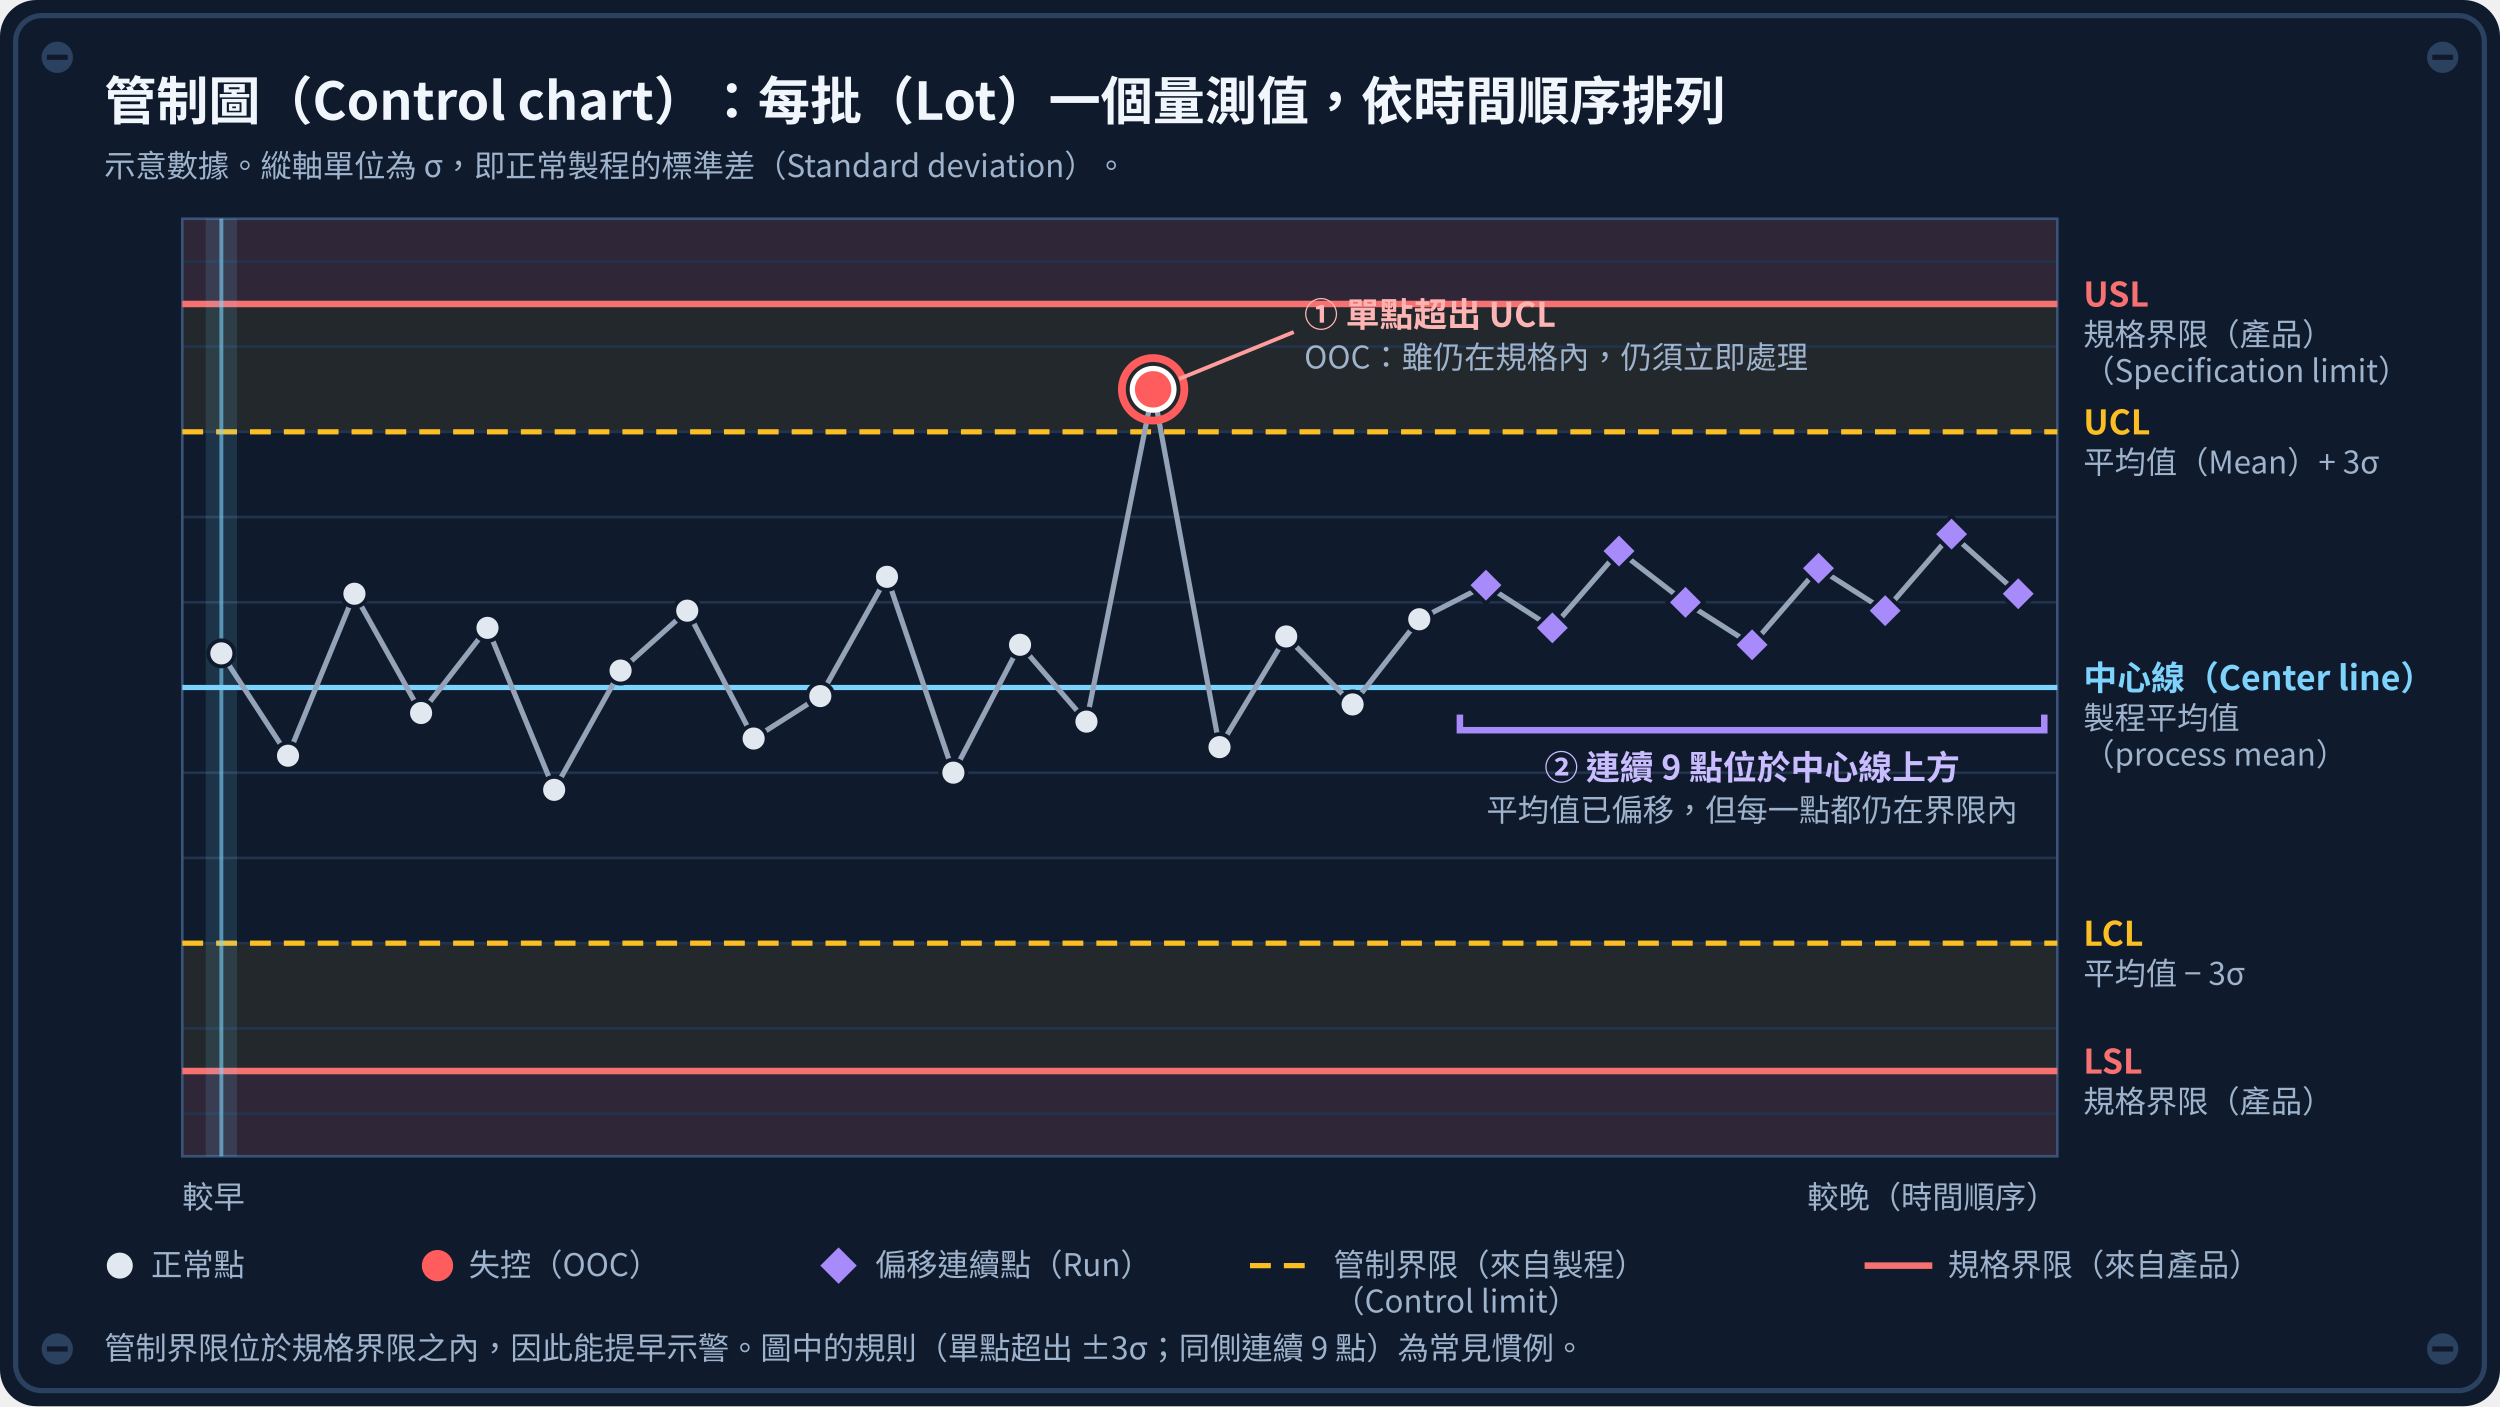
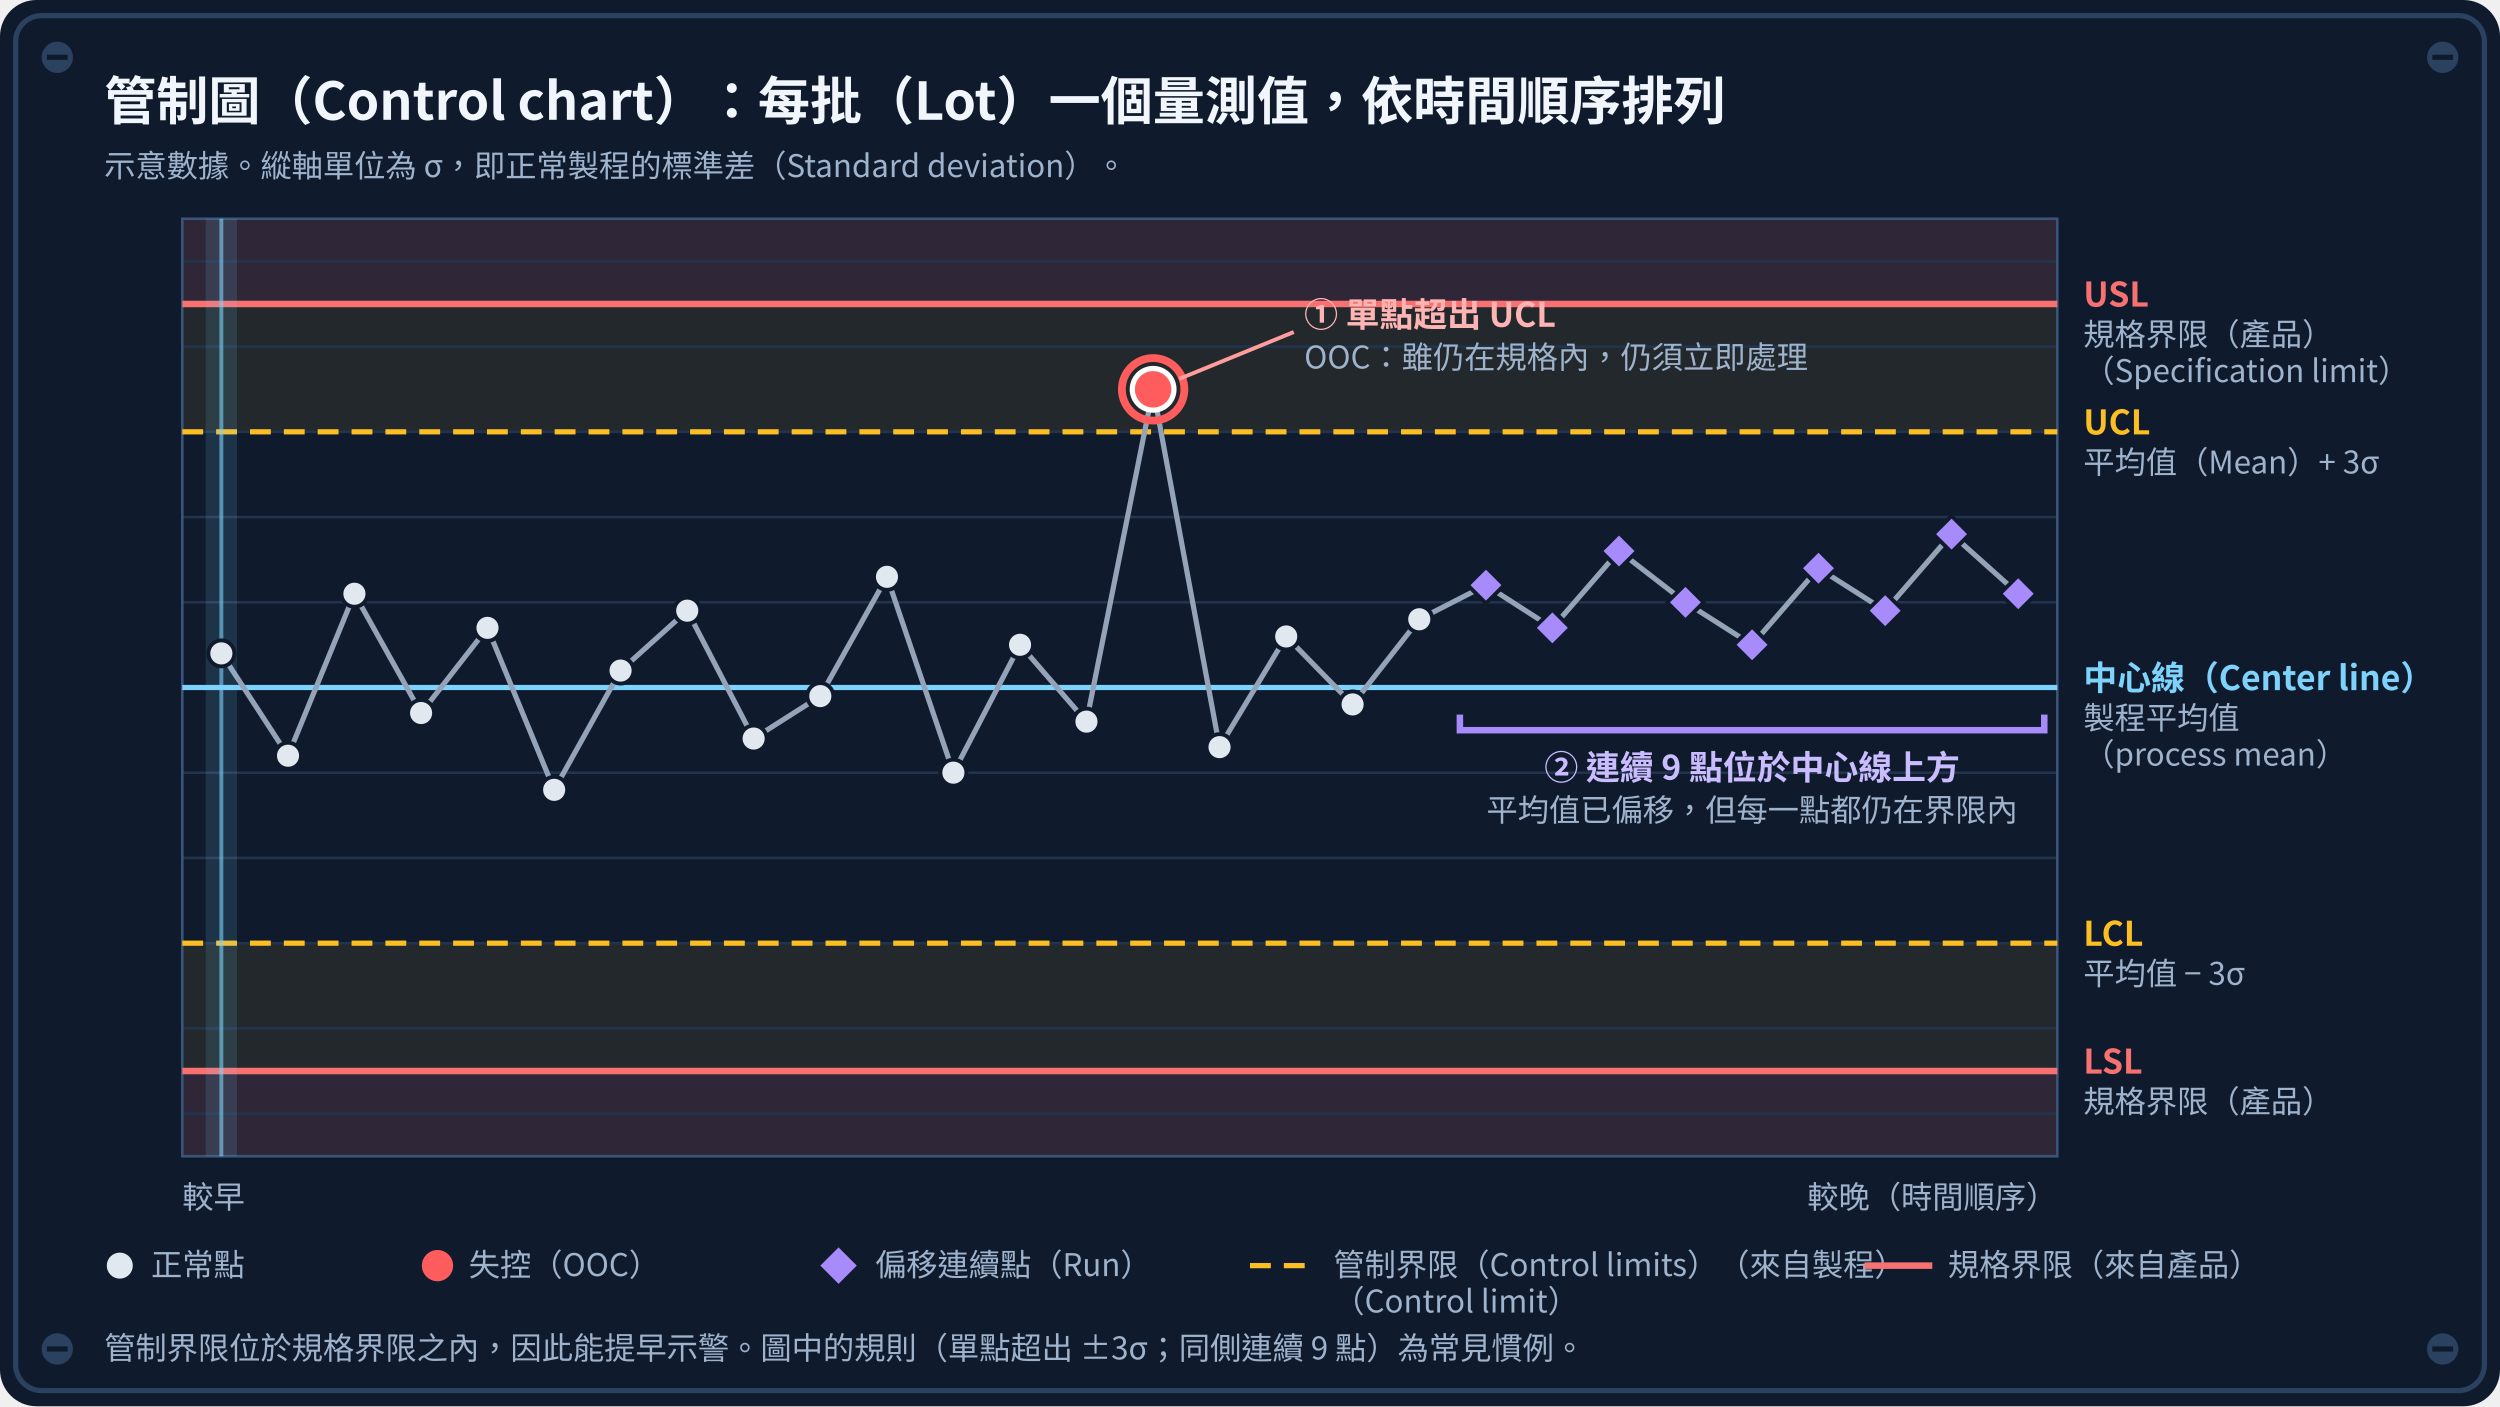
<svg xmlns="http://www.w3.org/2000/svg" xml:lang="zh-Hant-TW" viewBox="0 0 960 540" width="960" height="540" role="img" aria-labelledby="t d">
  <style>
text{font-family:"Noto Sans TC","PingFang TC","Microsoft JhengHei","Noto Sans CJK TC",system-ui,-apple-system,"Segoe UI",sans-serif}
.lbl{font-size:13px;fill:#dbe7f5}.sm{font-size:12px;fill:#9fb3cc}.h{font-size:20px;font-weight:700;fill:#f1f6fc}
.ring{transform-box:fill-box;transform-origin:center;animation:ring 3s ease-out infinite}
.brk{animation:brk 6s ease-in-out infinite}
.scan{animation:scan 12s linear infinite}
.c1{animation:c1 12s infinite}.c2{animation:c2 12s infinite}
@keyframes ring{0%{transform:scale(.6);opacity:1}100%{transform:scale(2.2);opacity:0}}
@keyframes brk{0%,100%{opacity:.55}50%{opacity:1}}
@keyframes scan{0%{transform:translateX(0)}100%{transform:translateX(690px)}}
@keyframes c1{0%,100%{opacity:1}30%,45%{opacity:.6}}
@keyframes c2{0%,100%{opacity:1}60%,75%{opacity:.6}}
@media (prefers-reduced-motion:reduce){.ring,.brk,.scan,.c1,.c2{animation:none}.ring{opacity:0}.scan{display:none}}
</style>
  <rect width="960" height="540" rx="14" fill="#0f1b2d" />
  <rect x="6" y="6" width="948" height="528" rx="10" fill="none" stroke="#2b4160" stroke-width="2" />
  <circle cx="22" cy="22" r="6" fill="#2b4160" />
  <path d="M18 22 H26" stroke="#0f1b2d" stroke-width="2" />
  <circle cx="938" cy="22" r="6" fill="#2b4160" />
  <path d="M934 22 H942" stroke="#0f1b2d" stroke-width="2" />
  <circle cx="22" cy="518" r="6" fill="#2b4160" />
  <path d="M18 518 H26" stroke="#0f1b2d" stroke-width="2" />
  <circle cx="938" cy="518" r="6" fill="#2b4160" />
  <path d="M934 518 H942" stroke="#0f1b2d" stroke-width="2" />
  <text class="h" x="40" y="46">管制圖（Control chart）：每批（Lot）一個量測值，依時間順序排列</text>
  <text class="sm" x="40" y="68">示意數據。縱軸單位為 σ，即正常製程的標準差（Standard deviation）。</text>
  <rect x="70" y="84" width="720" height="32.727" fill="#f87171" opacity=".14" />
  <rect x="70" y="411.273" width="720" height="32.727" fill="#f87171" opacity=".14" />
  <rect x="70" y="116.727" width="720" height="49.091" fill="#fbbf24" opacity=".08" />
  <rect x="70" y="362.182" width="720" height="49.091" fill="#fbbf24" opacity=".08" />
  <line x1="70" x2="790" y1="427.636" y2="427.636" stroke="#22344d" stroke-width="1" />
  <line x1="70" x2="790" y1="394.909" y2="394.909" stroke="#22344d" stroke-width="1" />
  <line x1="70" x2="790" y1="362.182" y2="362.182" stroke="#22344d" stroke-width="1" />
  <line x1="70" x2="790" y1="329.455" y2="329.455" stroke="#22344d" stroke-width="1" />
  <line x1="70" x2="790" y1="296.727" y2="296.727" stroke="#22344d" stroke-width="1" />
  <line x1="70" x2="790" y1="264.0" y2="264.0" stroke="#22344d" stroke-width="1" />
  <line x1="70" x2="790" y1="231.273" y2="231.273" stroke="#22344d" stroke-width="1" />
  <line x1="70" x2="790" y1="198.545" y2="198.545" stroke="#22344d" stroke-width="1" />
  <line x1="70" x2="790" y1="165.818" y2="165.818" stroke="#22344d" stroke-width="1" />
  <line x1="70" x2="790" y1="133.091" y2="133.091" stroke="#22344d" stroke-width="1" />
  <line x1="70" x2="790" y1="100.364" y2="100.364" stroke="#22344d" stroke-width="1" />
  <rect x="70" y="84" width="720" height="360" fill="none" stroke="#3a5478" />
  <line x1="70" x2="790" y1="116.727" y2="116.727" stroke="#f87171" stroke-width="2.5" />
  <text class="lbl" x="800" y="117.727" fill="#f87171" style="fill:#f87171;font-weight:700">USL</text>
  <text class="sm" x="800" y="132.727">規格界限（產品）</text>
  <text class="sm" x="800" y="146.727">（Specification limit）</text>
  <line x1="70" x2="790" y1="165.818" y2="165.818" stroke="#fbbf24" stroke-width="2" stroke-dasharray="8 5" />
  <text class="lbl" x="800" y="166.818" fill="#fbbf24" style="fill:#fbbf24;font-weight:700">UCL</text>
  <text class="sm" x="800" y="181.818">平均值（Mean）+ 3σ</text>
  <line x1="70" x2="790" y1="264.0" y2="264.0" stroke="#7dd3fc" stroke-width="2" />
  <text class="lbl" x="800" y="265.0" fill="#7dd3fc" style="fill:#7dd3fc;font-weight:700">中心線（Center line）</text>
  <text class="sm" x="800" y="280.0">製程平均值<tspan x="800" dy="14">（process mean）</tspan>
  </text>
  <line x1="70" x2="790" y1="362.182" y2="362.182" stroke="#fbbf24" stroke-width="2" stroke-dasharray="8 5" />
  <text class="lbl" x="800" y="363.182" fill="#fbbf24" style="fill:#fbbf24;font-weight:700">LCL</text>
  <text class="sm" x="800" y="378.182">平均值 − 3σ</text>
  <line x1="70" x2="790" y1="411.273" y2="411.273" stroke="#f87171" stroke-width="2.5" />
  <text class="lbl" x="800" y="412.273" fill="#f87171" style="fill:#f87171;font-weight:700">LSL</text>
  <text class="sm" x="800" y="427.273">規格界限（產品）</text>
  <polyline points="85.0,250.9 110.6,290.2 136.1,228.0 161.7,273.8 187.2,241.1 212.8,303.3 238.3,257.5 263.9,234.5 289.4,283.6 315.0,267.3 340.6,221.5 366.1,296.7 391.7,247.6 417.2,277.1 442.8,149.5 468.3,286.9 493.9,244.4 519.4,270.5 545.0,237.8 570.6,224.7 596.1,241.1 621.7,211.6 647.2,231.3 672.8,247.6 698.3,218.2 723.9,234.5 749.4,205.1 775.0,228.0" fill="none" stroke="#94a3b8" stroke-width="2" stroke-linejoin="round" />
  <g class="scan">
    <rect x="79" y="84" width="12" height="360" fill="#7dd3fc" opacity=".13" />
    <line x1="85" x2="85" y1="84" y2="444" stroke="#7dd3fc" stroke-width="1.5" opacity=".6" />
  </g>
  <circle cx="85.0" cy="250.9" r="5" fill="#e2e8f0" stroke="#0f1b2d" stroke-width="1.5" />
  <circle cx="110.6" cy="290.2" r="5" fill="#e2e8f0" stroke="#0f1b2d" stroke-width="1.5" />
  <circle cx="136.1" cy="228.0" r="5" fill="#e2e8f0" stroke="#0f1b2d" stroke-width="1.5" />
  <circle cx="161.7" cy="273.8" r="5" fill="#e2e8f0" stroke="#0f1b2d" stroke-width="1.5" />
  <circle cx="187.2" cy="241.1" r="5" fill="#e2e8f0" stroke="#0f1b2d" stroke-width="1.5" />
  <circle cx="212.8" cy="303.3" r="5" fill="#e2e8f0" stroke="#0f1b2d" stroke-width="1.5" />
  <circle cx="238.3" cy="257.5" r="5" fill="#e2e8f0" stroke="#0f1b2d" stroke-width="1.5" />
  <circle cx="263.9" cy="234.5" r="5" fill="#e2e8f0" stroke="#0f1b2d" stroke-width="1.5" />
  <circle cx="289.4" cy="283.6" r="5" fill="#e2e8f0" stroke="#0f1b2d" stroke-width="1.5" />
  <circle cx="315.0" cy="267.3" r="5" fill="#e2e8f0" stroke="#0f1b2d" stroke-width="1.5" />
  <circle cx="340.6" cy="221.5" r="5" fill="#e2e8f0" stroke="#0f1b2d" stroke-width="1.5" />
  <circle cx="366.1" cy="296.7" r="5" fill="#e2e8f0" stroke="#0f1b2d" stroke-width="1.5" />
  <circle cx="391.7" cy="247.6" r="5" fill="#e2e8f0" stroke="#0f1b2d" stroke-width="1.5" />
  <circle cx="417.2" cy="277.1" r="5" fill="#e2e8f0" stroke="#0f1b2d" stroke-width="1.5" />
  <circle cx="468.3" cy="286.9" r="5" fill="#e2e8f0" stroke="#0f1b2d" stroke-width="1.5" />
  <circle cx="493.9" cy="244.4" r="5" fill="#e2e8f0" stroke="#0f1b2d" stroke-width="1.5" />
  <circle cx="519.4" cy="270.5" r="5" fill="#e2e8f0" stroke="#0f1b2d" stroke-width="1.5" />
  <circle cx="545.0" cy="237.8" r="5" fill="#e2e8f0" stroke="#0f1b2d" stroke-width="1.5" />
  <path d="M570.6 217.7 l7 7 l-7 7 l-7 -7z" fill="#a78bfa" stroke="#0f1b2d" stroke-width="1.5" />
  <path d="M596.1 234.1 l7 7 l-7 7 l-7 -7z" fill="#a78bfa" stroke="#0f1b2d" stroke-width="1.5" />
  <path d="M621.7 204.6 l7 7 l-7 7 l-7 -7z" fill="#a78bfa" stroke="#0f1b2d" stroke-width="1.5" />
  <path d="M647.2 224.3 l7 7 l-7 7 l-7 -7z" fill="#a78bfa" stroke="#0f1b2d" stroke-width="1.5" />
  <path d="M672.8 240.6 l7 7 l-7 7 l-7 -7z" fill="#a78bfa" stroke="#0f1b2d" stroke-width="1.5" />
  <path d="M698.3 211.2 l7 7 l-7 7 l-7 -7z" fill="#a78bfa" stroke="#0f1b2d" stroke-width="1.5" />
  <path d="M723.9 227.5 l7 7 l-7 7 l-7 -7z" fill="#a78bfa" stroke="#0f1b2d" stroke-width="1.5" />
  <path d="M749.4 198.1 l7 7 l-7 7 l-7 -7z" fill="#a78bfa" stroke="#0f1b2d" stroke-width="1.5" />
  <path d="M775.0 221.0 l7 7 l-7 7 l-7 -7z" fill="#a78bfa" stroke="#0f1b2d" stroke-width="1.5" />
  <circle class="ring" cx="442.8" cy="149.5" r="12" fill="none" stroke="#ff5d5d" stroke-width="3" />
  <circle cx="442.8" cy="149.5" r="8" fill="#ff5d5d" stroke="#fff" stroke-width="2" />
  <g class="c1">
    <line x1="452.8" y1="145.5" x2="496.8" y2="127.5" stroke="#ff9d9d" stroke-width="1.5" />
    <text class="lbl" x="500.8" y="125.5" style="fill:#ffb4b4;font-weight:700">① 單點超出 UCL</text>
    <text class="sm" x="500.8" y="141.5">OOC：雖仍在規格內，仍須立即處理</text>
  </g>
  <g class="brk c2">
    <path d="M560.6 274.4 V280.4 H785.0 V274.4" fill="none" stroke="#a78bfa" stroke-width="2.5" />
    <text class="lbl" x="672.8" y="299.4" text-anchor="middle" style="fill:#c9bcff;font-weight:700">② 連續 9 點位於中心線上方</text>
    <text class="sm" x="672.8" y="315.4" text-anchor="middle">平均值已偏移，但每一點都仍在界限內</text>
  </g>
  <text class="sm" x="70" y="464">較早</text>
  <text class="sm" x="790" y="464" text-anchor="end">較晚（時間順序）</text>
  <g transform="translate(0,-6)">
    <circle cx="46" cy="492" r="5" fill="#e2e8f0" />
    <text class="sm" x="58" y="496">正常點</text>
    <circle cx="168" cy="492" r="6" fill="#ff5d5d" />
    <text class="sm" x="180" y="496">失控（OOC）</text>
    <path d="M322 485 l7 7 l-7 7 l-7 -7z" fill="#a78bfa" />
    <text class="sm" x="336" y="496">偏移連續點（Run）</text>
    <line x1="480" x2="506" y1="492" y2="492" stroke="#fbbf24" stroke-width="2" stroke-dasharray="8 5" />
-     <text class="sm" x="512" y="496">管制界限（來自製程）</text>
+     <text class="sm" x="512" y="496">管制界限（Control limits）（來自製程）</text>
    <text class="sm" x="512" y="510">（Control limit）</text>
    <line x1="716" x2="742" y1="492" y2="492" stroke="#f87171" stroke-width="2.5" />
    <text class="sm" x="748" y="496">規格界限（來自產品）</text>
  </g>
  <text class="sm" x="40" y="522">管制界限位於規格界限之內，因此能提早示警。圖中的規則（單點超出 ±3σ；同側連續 9 點）為常見慣例。</text>
</svg>
